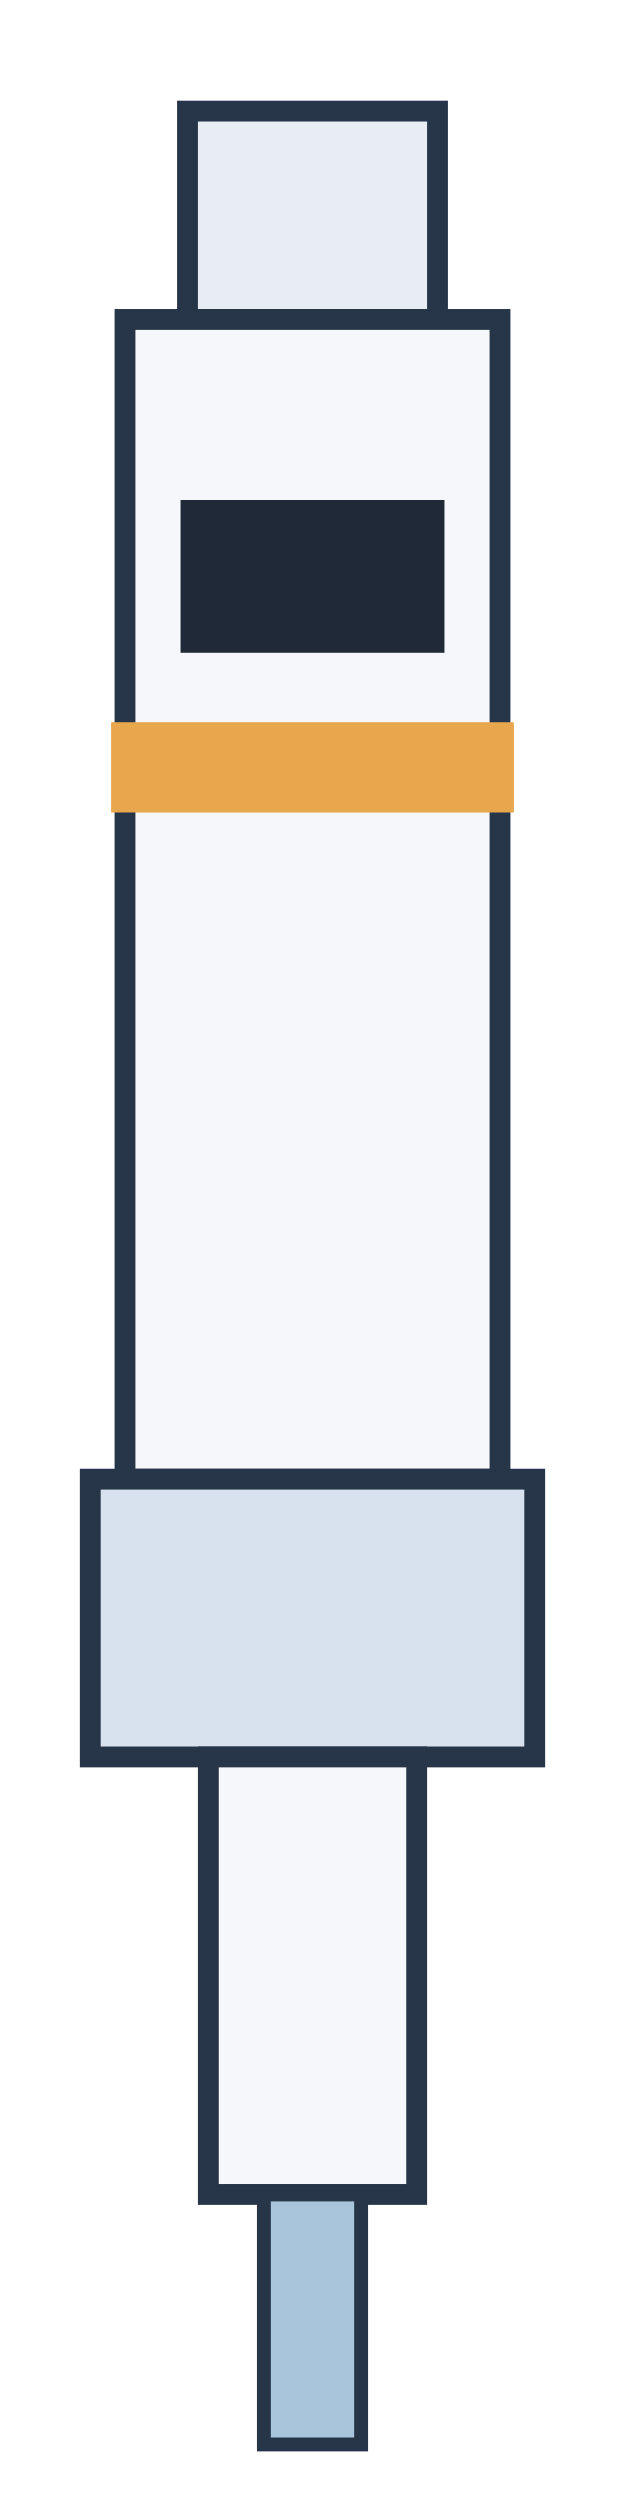
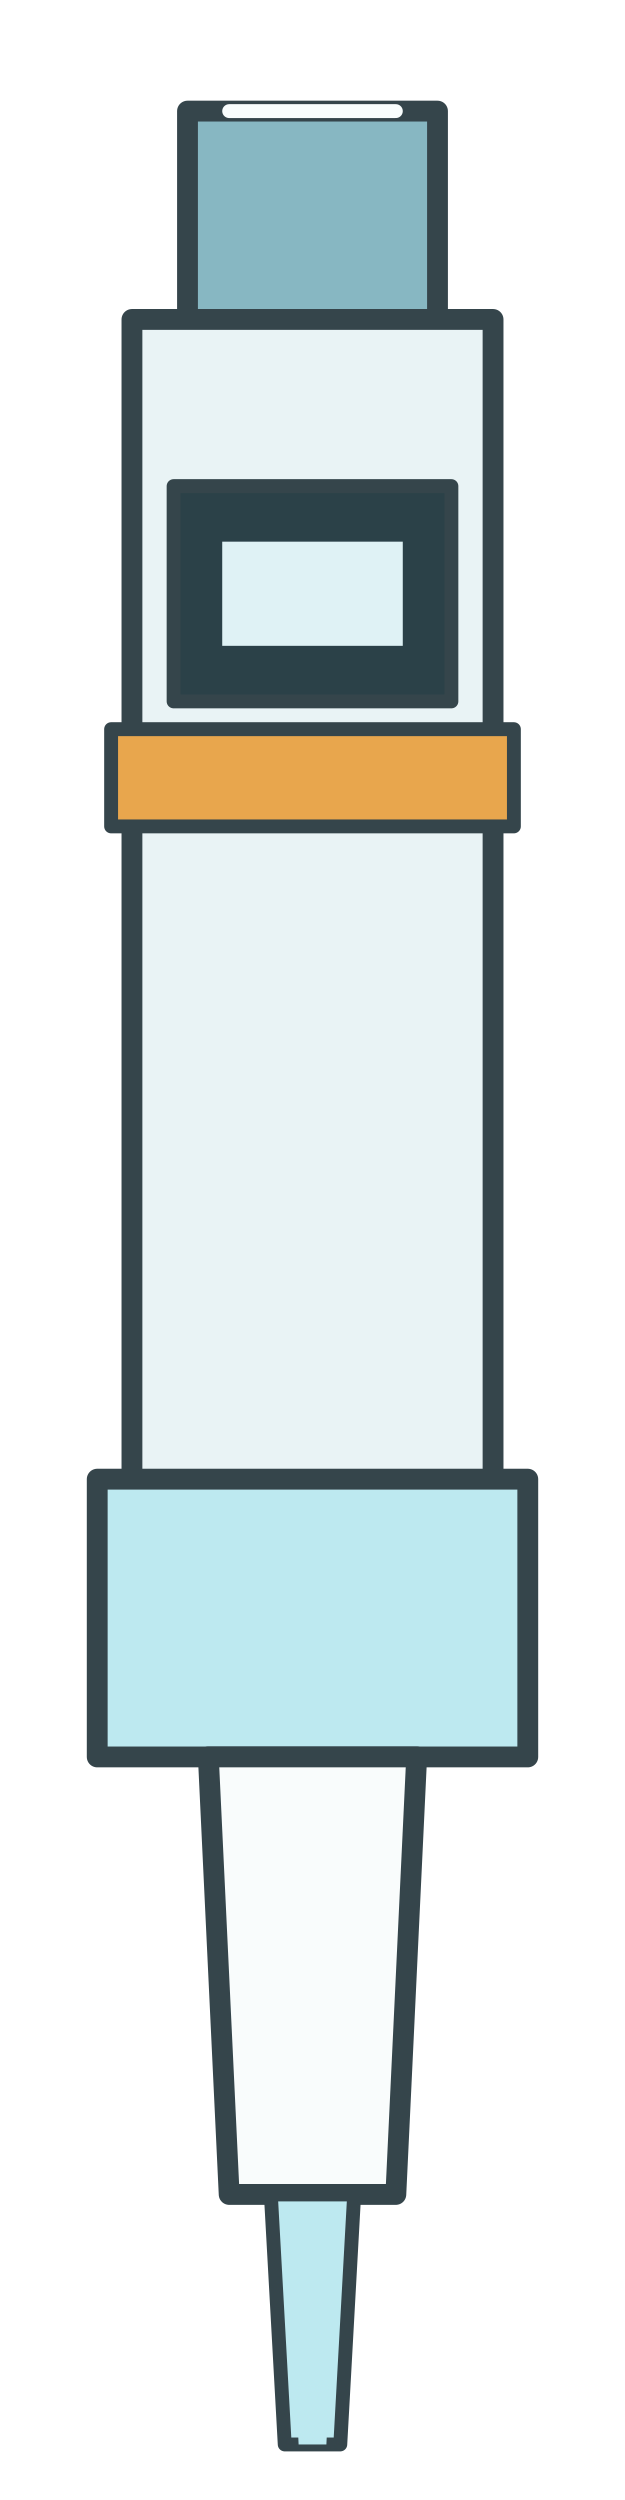
<svg xmlns="http://www.w3.org/2000/svg" viewBox="0 0 90 360">
-   <path d="M27 16h36v30H27z" fill="#e8edf4" stroke="#263548" stroke-width="3" />
-   <path d="M18 46h54v167H18z" fill="#f5f7fa" stroke="#263548" stroke-width="3" />
-   <path d="M13 213h64v40H13z" fill="#d8e2ee" stroke="#263548" stroke-width="3" />
-   <path d="M26 72h38v22H26z" fill="#1f2937" />
-   <path d="M16 104h58v13H16z" fill="#e8a64d" />
-   <path d="M30 253h30v63H30z" fill="#f5f7fa" stroke="#263548" stroke-width="3" />
-   <path d="M38 316h14v36H38z" fill="#a9c5dc" stroke="#263548" stroke-width="2" />
+   <g id="pipette" stroke="#35454b" stroke-linejoin="round">
+     <path d="M27 16h36v30H27z" fill="#87b7c2" stroke-width="3" />
+     <path d="M33 16h24" fill="none" stroke="#f9fdfd" stroke-width="2" stroke-linecap="round" />
+     <path d="M19 46h52v168H19z" fill="#e9f3f5" stroke-width="3" />
+     <path d="M25 70h40v31H25z" fill="#2b4148" stroke-width="2" />
+     <path d="M32 78h26v15H32z" fill="#dff2f5" stroke="none" />
+     <path d="M16 105h58v14H16z" fill="#e8a64d" stroke-width="2" />
+     <path d="M14 213h62v40H14z" fill="#bde9f0" stroke-width="3" />
+     <path d="M30 253h30l-3 63H33z" fill="#f9fcfc" stroke-width="3" />
+     <path d="M39 316h12l-2 36H41z" fill="#bde9f0" stroke-width="2" />
+   </g>
+   <path id="liquid" d="M42 330h6l-1 22h-4z" fill="#bde9f0" />
</svg>
